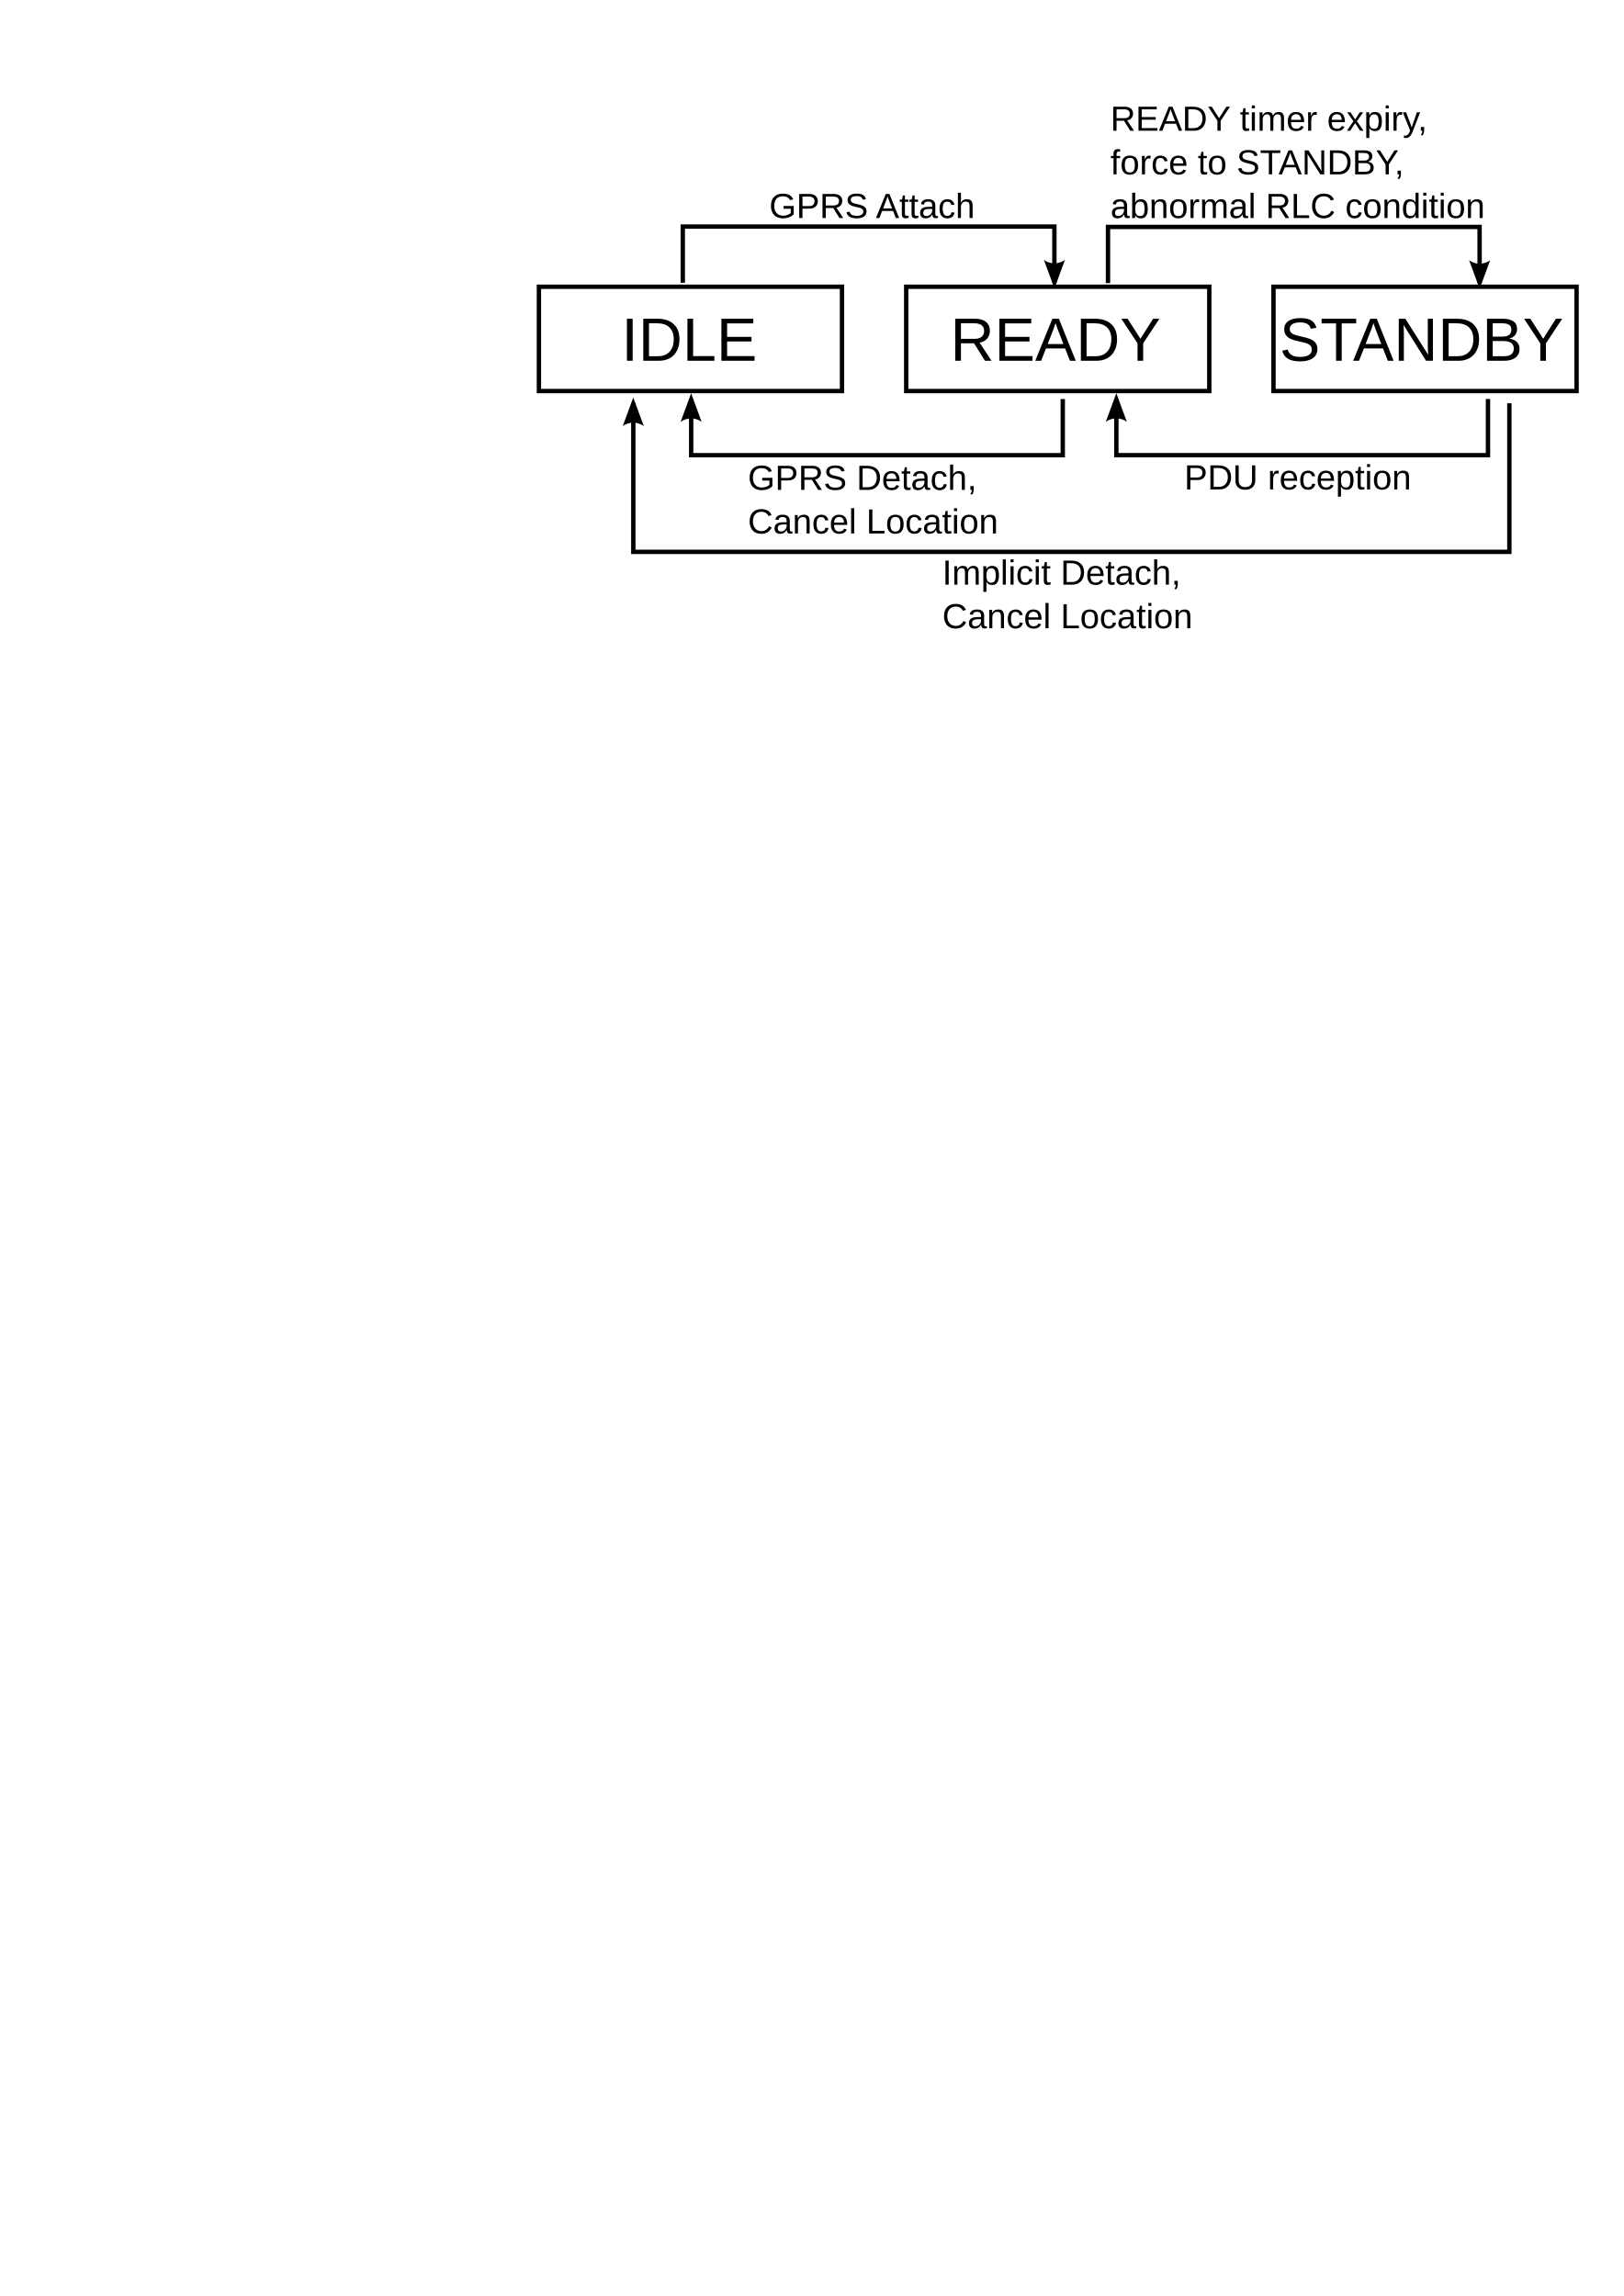
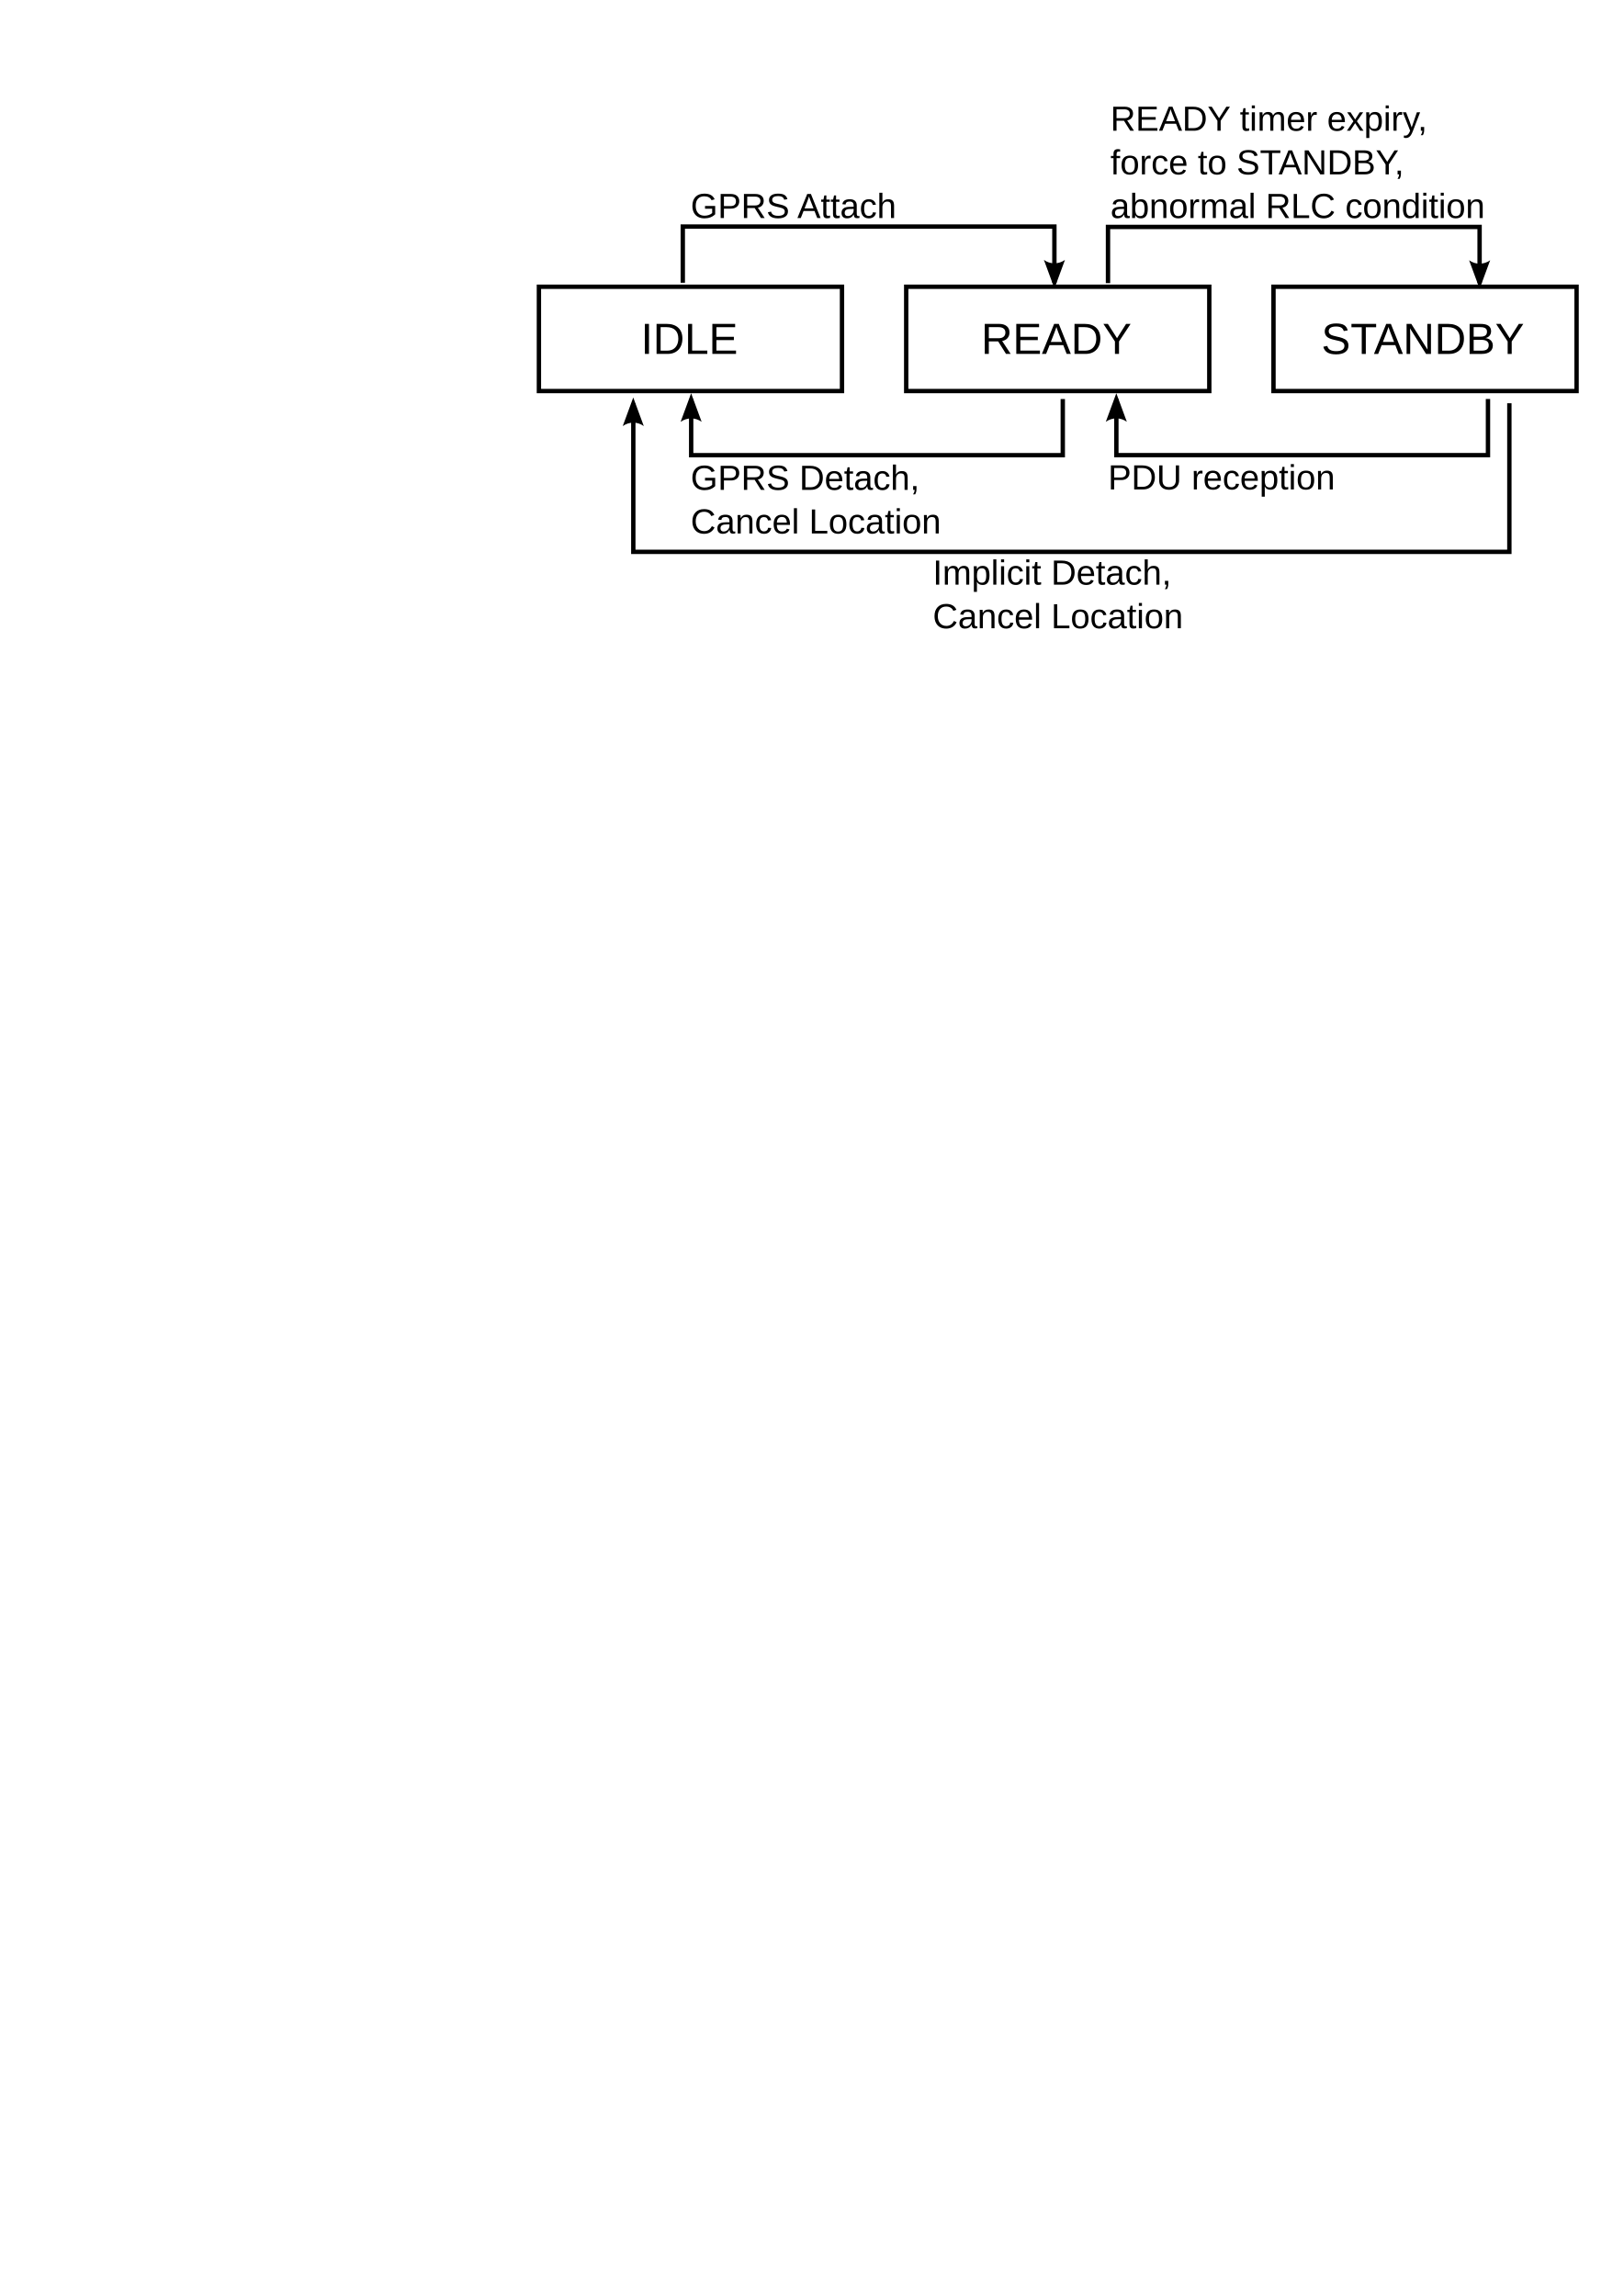
<svg xmlns="http://www.w3.org/2000/svg" width="744.094" height="1052.362" id="svg2" version="1.1">
  <defs id="defs4">
    <marker orient="auto" refY="0.0" refX="0.0" id="Arrow1Lstart" style="overflow:visible">
      <path id="path3820" d="M 0.0,0.0 L 5.0,-5.0 L -12.5,0.0 L 5.0,5.0 L 0.0,0.0 z " style="fill-rule:evenodd;stroke:#000000;stroke-width:1.0pt;marker-start:none" transform="scale(0.8) translate(12.5,0)" />
    </marker>
    <marker orient="auto" refY="0.0" refX="0.0" id="Arrow1Mend" style="overflow:visible;">
      <path id="path3829" d="M 0.0,0.0 L 5.0,-5.0 L -12.5,0.0 L 5.0,5.0 L 0.0,0.0 z " style="fill-rule:evenodd;stroke:#000000;stroke-width:1.0pt;marker-start:none;" transform="scale(0.4) rotate(180) translate(10,0)" />
    </marker>
    <marker orient="auto" refY="0.0" refX="0.0" id="DiamondM" style="overflow:visible">
      <path id="path3903" d="M 0,-7.071 L -7.071,0 L 0,7.071 L 7.071,0 L 0,-7.071 z " style="fill-rule:evenodd;stroke:#000000;stroke-width:1.0pt;marker-start:none" transform="scale(0.4)" />
    </marker>
    <marker orient="auto" refY="0.0" refX="0.0" id="Arrow2Mend" style="overflow:visible;">
      <path id="path3847" style="font-size:12.0;fill-rule:evenodd;stroke-width:0.625;stroke-linejoin:round;" d="M 8.719,4.034 L -2.207,0.016 L 8.719,-4.002 C 6.973,-1.63 6.983,1.616 8.719,4.034 z " transform="scale(0.6) rotate(180) translate(0,0)" />
    </marker>
    <marker orient="auto" refY="0" refX="0" id="Arrow2Mend-8" style="overflow:visible">
      <path id="path3847-2" style="font-size:12px;fill-rule:evenodd;stroke-width:0.625;stroke-linejoin:round" d="M 8.719,4.034 -2.207,0.016 8.719,-4.002 c -1.745,2.372 -1.735,5.617 -6e-7,8.035 z" transform="scale(-0.6,-0.6)" />
    </marker>
    <marker orient="auto" refY="0" refX="0" id="Arrow2Mend-5" style="overflow:visible">
      <path id="path3847-5" style="font-size:12px;fill-rule:evenodd;stroke-width:0.625;stroke-linejoin:round" d="M 8.719,4.034 -2.207,0.016 8.719,-4.002 c -1.745,2.372 -1.735,5.617 -6e-7,8.035 z" transform="scale(-0.6,-0.6)" />
    </marker>
    <marker orient="auto" refY="0" refX="0" id="Arrow2Mend-7" style="overflow:visible">
      <path id="path3847-1" style="font-size:12px;fill-rule:evenodd;stroke-width:0.625;stroke-linejoin:round" d="M 8.719,4.034 -2.207,0.016 8.719,-4.002 c -1.745,2.372 -1.735,5.617 -6e-7,8.035 z" transform="scale(-0.6,-0.6)" />
    </marker>
    <marker orient="auto" refY="0" refX="0" id="Arrow2Mend-52" style="overflow:visible">
      <path id="path3847-7" style="font-size:12px;fill-rule:evenodd;stroke-width:0.625;stroke-linejoin:round" d="M 8.719,4.034 -2.207,0.016 8.719,-4.002 c -1.745,2.372 -1.735,5.617 -6e-7,8.035 z" transform="scale(-0.6,-0.6)" />
    </marker>
  </defs>
  <g id="layer1">
-     <g id="g3796" transform="translate(6.514824,4.950499)">
-       <rect style="fill:none;stroke:#000000;stroke-width:2;stroke-miterlimit:4;stroke-opacity:1;stroke-dasharray:none" y="126.478" x="240.453" height="47.807" width="138.896" id="rect2987" />
-       <text id="text3757" y="160.403" x="278.216" style="font-size:28px;font-style:normal;font-weight:normal;line-height:125%;letter-spacing:0px;word-spacing:0px;fill:#000000;fill-opacity:1;stroke:none;font-family:Sans" xml:space="preserve">
-         <tspan y="160.403" x="278.216" id="tspan3759" style="-inkscape-font-specification:Liberation Sans;font-family:Liberation Sans;font-weight:normal;font-style:normal;font-stretch:normal;font-variant:normal">IDLE</tspan>
+     <g id="g3032">
+       <rect style="fill:none;stroke:#000000;stroke-width:2;stroke-miterlimit:4;stroke-opacity:1;stroke-dasharray:none" y="131.429" x="246.968" height="47.807" width="138.896" id="rect2987" />
+       <text id="text3757" y="162.212" x="293.686" style="font-size:28px;font-style:normal;font-weight:normal;line-height:125%;letter-spacing:0px;word-spacing:0px;fill:#000000;fill-opacity:1;stroke:none;font-family:Sans" xml:space="preserve">
+         <tspan y="162.212" x="293.686" id="tspan3759" style="font-size:20px;font-style:normal;font-variant:normal;font-weight:normal;font-stretch:normal;font-family:Liberation Sans;-inkscape-font-specification:Liberation Sans">IDLE</tspan>
      </text>
    </g>
-     <g id="g3801" transform="translate(175.8218,-145.5446)">
-       <rect style="fill:none;stroke:#000000;stroke-width:2;stroke-miterlimit:4;stroke-opacity:1;stroke-dasharray:none" y="276.973" x="239.463" height="47.807" width="138.896" id="rect2987-1" />
-       <text id="text3757-7" y="310.899" x="259.644" style="font-size:28px;font-style:normal;font-weight:normal;line-height:125%;letter-spacing:0px;word-spacing:0px;fill:#000000;fill-opacity:1;stroke:none;font-family:Sans" xml:space="preserve">
-         <tspan y="310.899" x="259.644" id="tspan3759-4" style="-inkscape-font-specification:Liberation Sans;font-family:Liberation Sans;font-weight:normal;font-style:normal;font-stretch:normal;font-variant:normal">READY</tspan>
+     <g id="g3040">
+       <rect style="fill:none;stroke:#000000;stroke-width:2;stroke-miterlimit:4;stroke-opacity:1;stroke-dasharray:none" y="131.429" x="415.285" height="47.807" width="138.896" id="rect2987-1" />
+       <text id="text3757-7" y="162.212" x="449.65" style="font-size:28px;font-style:normal;font-weight:normal;line-height:125%;letter-spacing:0px;word-spacing:0px;fill:#000000;fill-opacity:1;stroke:none;font-family:Sans" xml:space="preserve">
+         <tspan y="162.212" x="449.65" id="tspan3759-4" style="font-size:20px;font-style:normal;font-variant:normal;font-weight:normal;font-stretch:normal;font-family:Liberation Sans;-inkscape-font-specification:Liberation Sans">READY</tspan>
      </text>
    </g>
-     <g id="g3806" transform="translate(329.1287,-300)">
-       <rect style="fill:none;stroke:#000000;stroke-width:2;stroke-miterlimit:4;stroke-opacity:1;stroke-dasharray:none" y="431.429" x="254.473" height="47.807" width="138.896" id="rect2987-0" />
-       <text id="text3757-9" y="465.354" x="257.216" style="font-size:28px;font-style:normal;font-weight:normal;line-height:125%;letter-spacing:0px;word-spacing:0px;fill:#000000;fill-opacity:1;stroke:none;font-family:Sans" xml:space="preserve">
-         <tspan y="465.354" x="257.216" id="tspan3759-48" style="-inkscape-font-specification:Liberation Sans;font-family:Liberation Sans;font-weight:normal;font-style:normal;font-stretch:normal;font-variant:normal">STANDBY</tspan>
+     <g id="g3048">
+       <rect style="fill:none;stroke:#000000;stroke-width:2;stroke-miterlimit:4;stroke-opacity:1;stroke-dasharray:none" y="131.429" x="583.601" height="47.807" width="138.896" id="rect2987-0" />
+       <text id="text3757-9" y="162.217" x="605.54" style="font-size:28px;font-style:normal;font-weight:normal;line-height:125%;letter-spacing:0px;word-spacing:0px;fill:#000000;fill-opacity:1;stroke:none;font-family:Sans" xml:space="preserve">
+         <tspan y="162.217" x="605.54" id="tspan3759-48" style="font-size:20px;font-style:normal;font-variant:normal;font-weight:normal;font-stretch:normal;font-family:Liberation Sans;-inkscape-font-specification:Liberation Sans">STANDBY</tspan>
      </text>
    </g>
    <path style="fill:none;stroke:#000000;stroke-width:2;stroke-linecap:butt;stroke-linejoin:miter;stroke-miterlimit:4;stroke-opacity:1;stroke-dasharray:none;marker-end:url(#Arrow2Mend)" d="m 312.901,129.59 0,-25.743 170.297,0 0,25.743" id="path5937" />
    <path style="fill:none;stroke:#000000;stroke-width:2;stroke-linecap:butt;stroke-linejoin:miter;stroke-miterlimit:4;stroke-opacity:1;stroke-dasharray:none;marker-end:url(#Arrow2Mend)" d="m 487.039,182.89 0,25.743 -170.297,0 0,-25.743" id="path5937-4" />
    <path style="fill:none;stroke:#000000;stroke-width:2;stroke-linecap:butt;stroke-linejoin:miter;stroke-miterlimit:4;stroke-opacity:1;stroke-dasharray:none;marker-end:url(#Arrow2Mend)" d="m 507.758,129.756 0,-25.743 170.297,0 0,25.743" id="path5937-1" />
    <path style="fill:none;stroke:#000000;stroke-width:2;stroke-linecap:butt;stroke-linejoin:miter;stroke-miterlimit:4;stroke-opacity:1;stroke-dasharray:none;marker-end:url(#Arrow2Mend)" d="m 681.895,182.87 0,25.743 -170.297,0 0,-25.743" id="path5937-4-1" />
    <path style="fill:none;stroke:#000000;stroke-width:2;stroke-linecap:butt;stroke-linejoin:miter;stroke-miterlimit:4;stroke-opacity:1;stroke-dasharray:none;marker-end:url(#Arrow2Mend)" d="m 691.697,184.83 0,68.108 -401.472,0 0,-68.108" id="path5937-4-1-6" />
-     <text xml:space="preserve" style="font-size:16px;font-style:normal;font-weight:normal;line-height:125%;letter-spacing:0px;word-spacing:0px;fill:#000000;fill-opacity:1;stroke:none;font-family:Sans" x="352.497" y="99.927" id="text6236">
-       <tspan id="tspan6238" x="352.497" y="99.927" style="font-size:16px;-inkscape-font-specification:Liberation Sans;font-family:Liberation Sans;font-weight:normal;font-style:normal;font-stretch:normal;font-variant:normal">GPRS Attach</tspan>
+     <text xml:space="preserve" style="font-size:16px;font-style:normal;font-weight:normal;line-height:125%;letter-spacing:0px;word-spacing:0px;fill:#000000;fill-opacity:1;stroke:none;font-family:Sans" x="316.497" y="99.927" id="text6236">
+       <tspan id="tspan6238" x="316.497" y="99.927" style="font-size:16px;font-style:normal;font-variant:normal;font-weight:normal;font-stretch:normal;font-family:Liberation Sans;-inkscape-font-specification:Liberation Sans">GPRS Attach</tspan>
    </text>
    <text xml:space="preserve" style="font-size:18px;font-style:normal;font-weight:normal;line-height:125%;letter-spacing:0px;word-spacing:0px;fill:#000000;fill-opacity:1;stroke:none;font-family:Sans" x="508.862" y="59.927" id="text6240">
-       <tspan id="tspan6242" x="508.862" y="59.927" style="font-size:16px;-inkscape-font-specification:Liberation Sans;font-family:Liberation Sans;font-weight:normal;font-style:normal;font-stretch:normal;font-variant:normal">READY timer expiry, </tspan>
-       <tspan x="508.862" y="79.927" id="tspan6244" style="font-size:16px;-inkscape-font-specification:Liberation Sans;font-family:Liberation Sans;font-weight:normal;font-style:normal;font-stretch:normal;font-variant:normal">force to STANDBY,</tspan>
-       <tspan x="508.862" y="99.927" id="tspan6246" style="font-size:16px;-inkscape-font-specification:Liberation Sans;font-family:Liberation Sans;font-weight:normal;font-style:normal;font-stretch:normal;font-variant:normal">abnormal RLC condition </tspan>
+       <tspan id="tspan6242" x="508.862" y="59.927" style="font-size:16px;font-style:normal;font-variant:normal;font-weight:normal;font-stretch:normal;font-family:Liberation Sans;-inkscape-font-specification:Liberation Sans">READY timer expiry, </tspan>
+       <tspan x="508.862" y="79.927" id="tspan6244" style="font-size:16px;font-style:normal;font-variant:normal;font-weight:normal;font-stretch:normal;font-family:Liberation Sans;-inkscape-font-specification:Liberation Sans">force to STANDBY,</tspan>
+       <tspan x="508.862" y="99.927" id="tspan6246" style="font-size:16px;font-style:normal;font-variant:normal;font-weight:normal;font-stretch:normal;font-family:Liberation Sans;-inkscape-font-specification:Liberation Sans">abnormal RLC condition </tspan>
    </text>
-     <text xml:space="preserve" style="font-size:18px;font-style:normal;font-weight:normal;line-height:125%;letter-spacing:0px;word-spacing:0px;fill:#000000;fill-opacity:1;stroke:none;font-family:Sans" x="542.702" y="224.325" id="text6248">
-       <tspan id="tspan6250" x="542.702" y="224.325" style="font-size:16px;-inkscape-font-specification:Liberation Sans;font-family:Liberation Sans;font-weight:normal;font-style:normal;font-stretch:normal;font-variant:normal">PDU reception</tspan>
+     <text xml:space="preserve" style="font-size:18px;font-style:normal;font-weight:normal;line-height:125%;letter-spacing:0px;word-spacing:0px;fill:#000000;fill-opacity:1;stroke:none;font-family:Sans" x="507.776" y="224.325" id="text6248">
+       <tspan id="tspan6250" x="507.776" y="224.325" style="font-size:16px;font-style:normal;font-variant:normal;font-weight:normal;font-stretch:normal;font-family:Liberation Sans;-inkscape-font-specification:Liberation Sans">PDU reception</tspan>
    </text>
-     <text xml:space="preserve" style="font-size:18px;font-style:normal;font-weight:normal;line-height:125%;letter-spacing:0px;word-spacing:0px;fill:#000000;fill-opacity:1;stroke:none;font-family:Sans" x="342.72" y="224.521" id="text6252">
-       <tspan id="tspan6254" x="342.72" y="224.521" style="font-size:16px;-inkscape-font-specification:Liberation Sans;font-family:Liberation Sans;font-weight:normal;font-style:normal;font-stretch:normal;font-variant:normal">GPRS Detach,</tspan>
-       <tspan x="342.72" y="244.521" id="tspan6256" style="font-size:16px;-inkscape-font-specification:Liberation Sans;font-family:Liberation Sans;font-weight:normal;font-style:normal;font-stretch:normal;font-variant:normal">Cancel Location</tspan>
+     <text xml:space="preserve" style="font-size:18px;font-style:normal;font-weight:normal;line-height:125%;letter-spacing:0px;word-spacing:0px;fill:#000000;fill-opacity:1;stroke:none;font-family:Sans" x="316.497" y="224.521" id="text6252">
+       <tspan id="tspan6254" x="316.497" y="224.521" style="font-size:16px;font-style:normal;font-variant:normal;font-weight:normal;font-stretch:normal;font-family:Liberation Sans;-inkscape-font-specification:Liberation Sans">GPRS Detach,</tspan>
+       <tspan x="316.497" y="244.521" id="tspan6256" style="font-size:16px;font-style:normal;font-variant:normal;font-weight:normal;font-stretch:normal;font-family:Liberation Sans;-inkscape-font-specification:Liberation Sans">Cancel Location</tspan>
    </text>
-     <text xml:space="preserve" style="font-size:18px;font-style:normal;font-weight:normal;line-height:125%;letter-spacing:0px;word-spacing:0px;fill:#000000;fill-opacity:1;stroke:none;font-family:Sans" x="431.791" y="267.966" id="text6258">
-       <tspan id="tspan6260" x="431.791" y="267.966" style="font-size:16px;-inkscape-font-specification:Liberation Sans;font-family:Liberation Sans;font-weight:normal;font-style:normal;font-stretch:normal;font-variant:normal">Implicit Detach,</tspan>
-       <tspan x="431.791" y="287.966" id="tspan6262" style="font-size:16px;-inkscape-font-specification:Liberation Sans;font-family:Liberation Sans;font-weight:normal;font-style:normal;font-stretch:normal;font-variant:normal">Cancel Location</tspan>
+     <text xml:space="preserve" style="font-size:18px;font-style:normal;font-weight:normal;line-height:125%;letter-spacing:0px;word-spacing:0px;fill:#000000;fill-opacity:1;stroke:none;font-family:Sans" x="427.444" y="267.966" id="text6258">
+       <tspan id="tspan6260" x="427.444" y="267.966" style="font-size:16px;font-style:normal;font-variant:normal;font-weight:normal;font-stretch:normal;font-family:Liberation Sans;-inkscape-font-specification:Liberation Sans">Implicit Detach,</tspan>
+       <tspan x="427.444" y="287.966" id="tspan6262" style="font-size:16px;font-style:normal;font-variant:normal;font-weight:normal;font-stretch:normal;font-family:Liberation Sans;-inkscape-font-specification:Liberation Sans">Cancel Location</tspan>
    </text>
  </g>
</svg>
